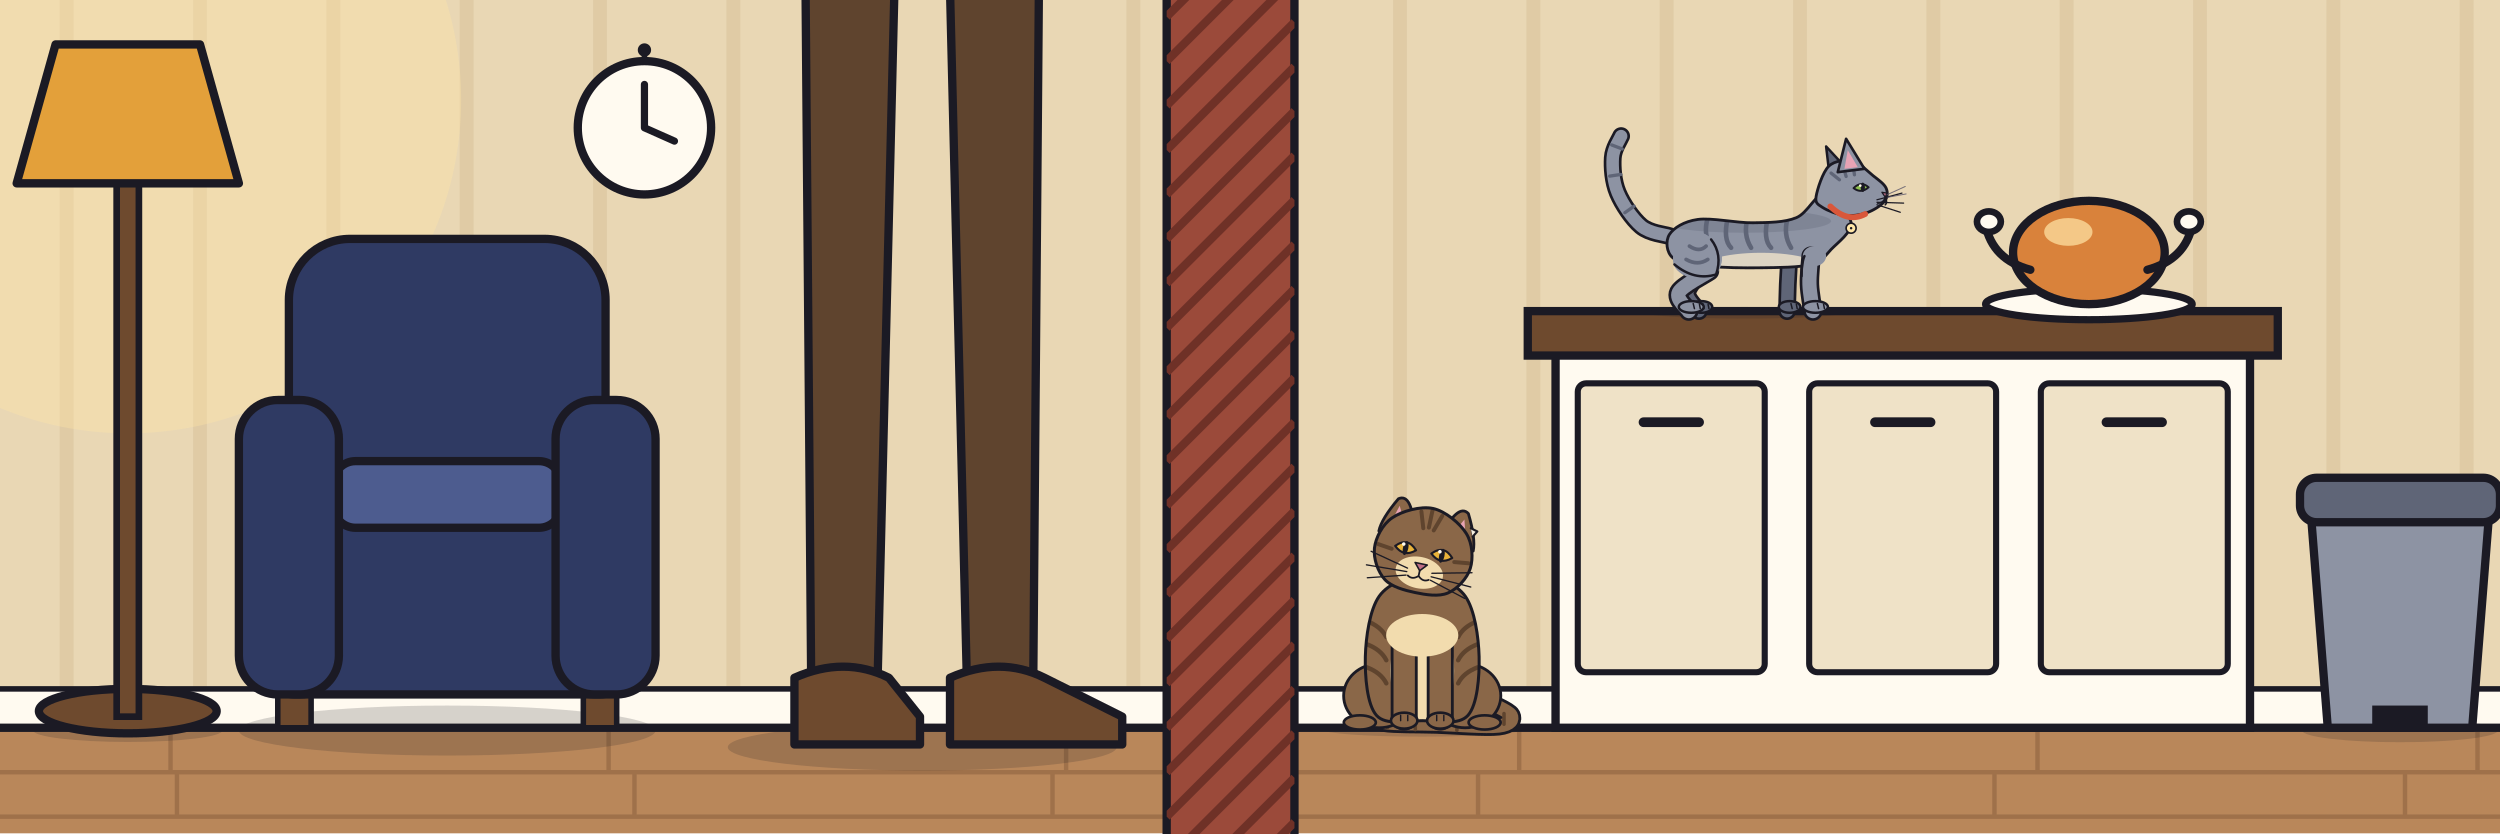
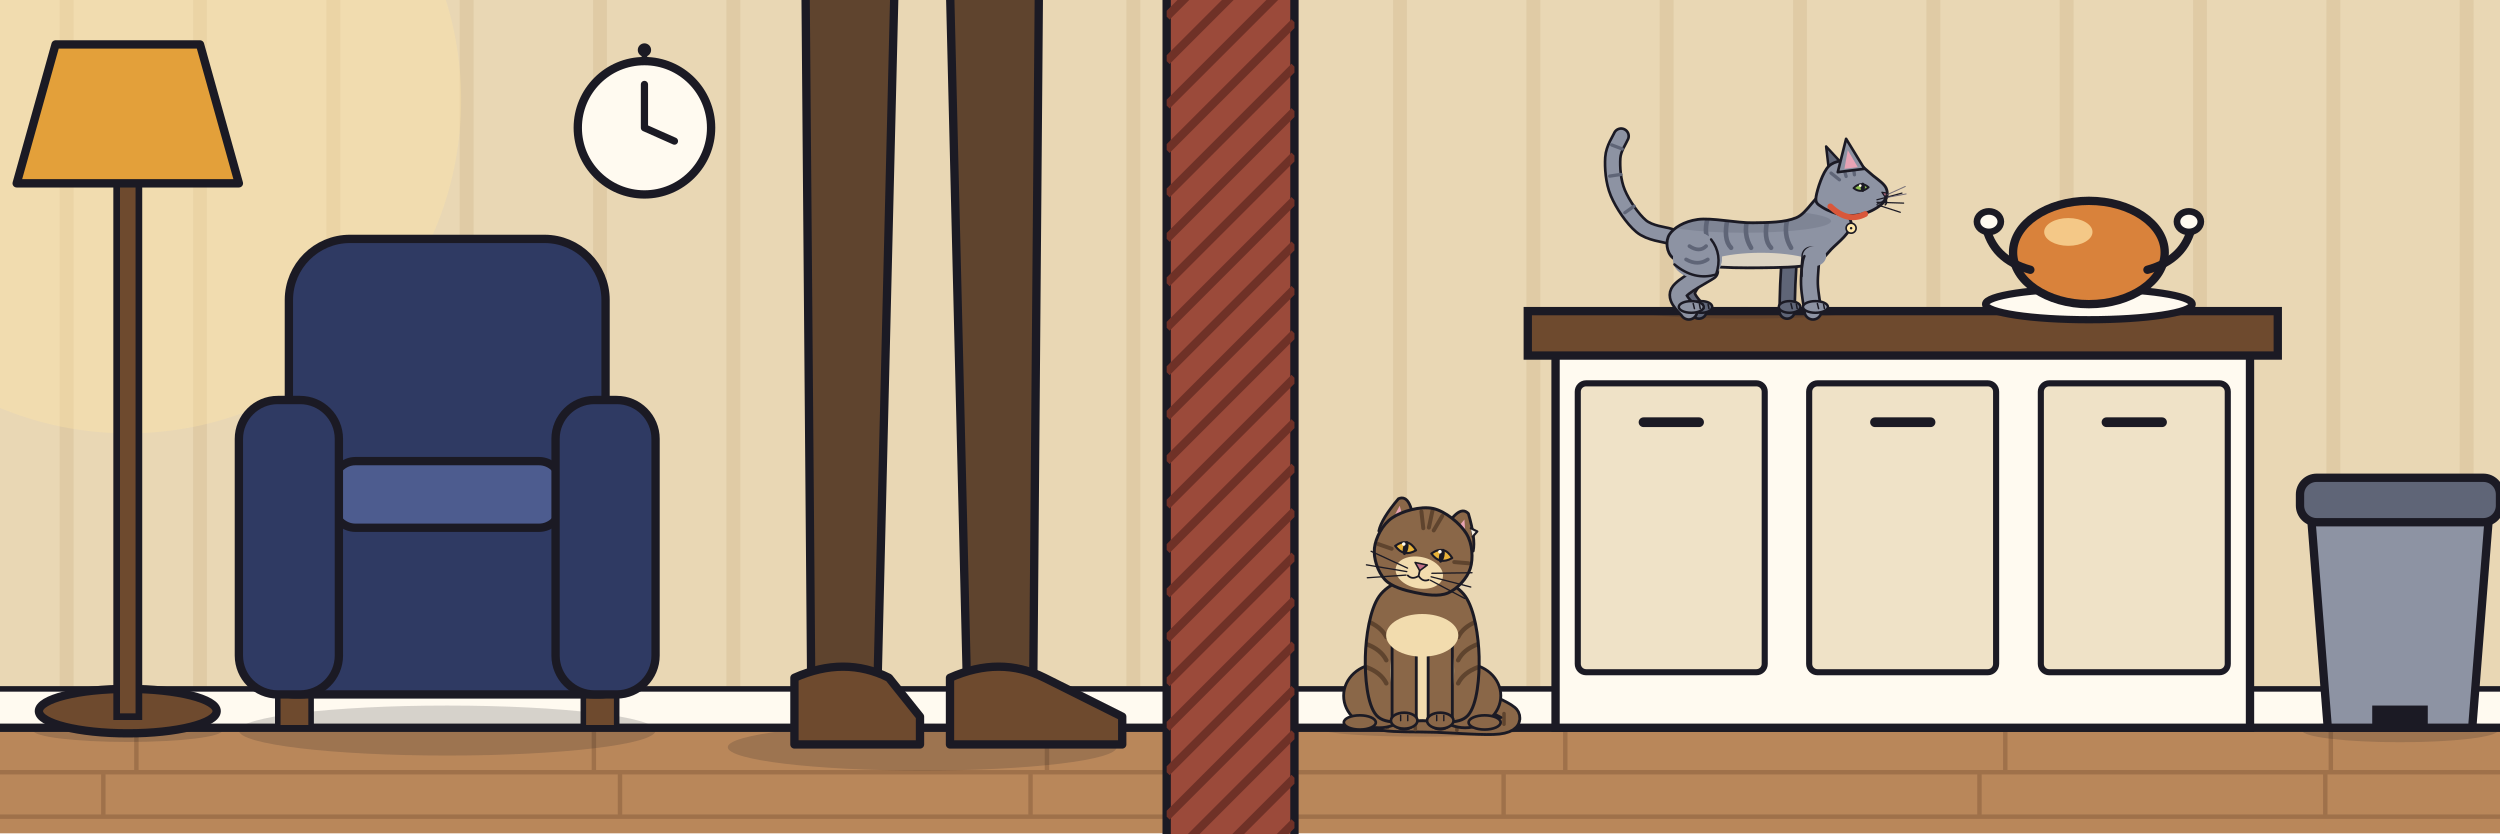
- <svg xmlns="http://www.w3.org/2000/svg" viewBox="0 0 900 300" role="img" aria-label="The Storyteller's view, through a wall cut away: in the front room someone stands checking the clock; in the kitchen next door Tilly creeps along the counter to the chicken while Big Biscuit keeps watch">
-   <rect x="0" y="0" width="900" height="262" fill="#e9d7b4" />
-   <path d="M24 0V248M72 0V248M120 0V248M168 0V248M216 0V248M264 0V248M312 0V248M360 0V248M408 0V248M456 0V248M504 0V248M552 0V248M600 0V248M648 0V248M696 0V248M744 0V248M792 0V248M840 0V248M888 0V248" stroke="#cdb58a" stroke-width="5" opacity="0.35" />
-   <rect x="0" y="248" width="900" height="14" fill="#fffaf0" />
-   <path d="M0 248H900" fill="none" stroke="#1b1a24" stroke-width="2" stroke-linecap="round" stroke-linejoin="round" />
-   <rect x="0" y="262" width="900" height="38" fill="#b9875a" />
-   <path d="M0 278H900M61.4 262V278M219.1 262V278M383.8 262V278M546.9 262V278M733.5 262V278M891.9 262V278M0 294H900M63.7 278V294M228.4 278V294M378.9 278V294M532.1 278V294M718 278V294M865.8 278V294" stroke="#8e6340" stroke-width="1.6" opacity="0.6" />
-   <path d="M0 262H900" fill="none" stroke="#1b1a24" stroke-width="3" stroke-linecap="round" stroke-linejoin="round" />
+ <svg xmlns="http://www.w3.org/2000/svg" viewBox="0 0 900 300" overflow="visible" role="img" aria-label="The Storyteller's view, through a wall cut away: in the front room someone stands checking the clock; in the kitchen next door Tilly creeps along the counter to the chicken while Big Biscuit keeps watch">
+   <rect x="-170" y="0" width="1240" height="262" fill="#e9d7b4" />
+   <path d="M-168 0V248M-120 0V248M-72 0V248M-24 0V248M24 0V248M72 0V248M120 0V248M168 0V248M216 0V248M264 0V248M312 0V248M360 0V248M408 0V248M456 0V248M504 0V248M552 0V248M600 0V248M648 0V248M696 0V248M744 0V248M792 0V248M840 0V248M888 0V248M936 0V248M984 0V248M1032 0V248" stroke="#cdb58a" stroke-width="5" opacity="0.35" />
+   <rect x="-170" y="248" width="1240" height="14" fill="#fffaf0" />
+   <path d="M-170 248H1070" fill="none" stroke="#1b1a24" stroke-width="2" stroke-linecap="round" stroke-linejoin="round" />
+   <rect x="-170" y="262" width="1240" height="38" fill="#b9875a" />
+   <path d="M-170 278H1070M-108.6 262V278M49.1 262V278M213.8 262V278M376.9 262V278M563.5 262V278M721.9 262V278M839.1 262V278M996.9 262V278M-170 294H1070M-116 278V294M37.2 278V294M223.2 278V294M371 278V294M541.3 278V294M712.6 278V294M837.1 278V294M963.2 278V294" stroke="#8e6340" stroke-width="1.6" opacity="0.6" />
+   <path d="M-170 262H1070" fill="none" stroke="#1b1a24" stroke-width="3" stroke-linecap="round" stroke-linejoin="round" />
  <circle cx="46" cy="36" r="120" fill="#ffe6a6" opacity="0.35" />
  <ellipse cx="46" cy="263" rx="34" ry="4.1" fill="#1b1a24" opacity="0.18" />
  <ellipse cx="46" cy="256" rx="32" ry="8" fill="#6e4a2e" stroke="#1b1a24" stroke-width="3" />
  <rect x="42" y="56" width="8" height="202" fill="#6e4a2e" stroke="#1b1a24" stroke-width="2.4" />
  <path d="M6 66L20 16H72L86 66Z" fill="#e3a03a" stroke="#1b1a24" stroke-width="3" stroke-linecap="round" stroke-linejoin="round" />
  <ellipse cx="161" cy="263" rx="75" ry="9" fill="#1b1a24" opacity="0.18" />
  <rect x="100" y="250" width="12" height="12" fill="#6e4a2e" stroke="#1b1a24" stroke-width="2" />
  <rect x="210" y="250" width="12" height="12" fill="#6e4a2e" stroke="#1b1a24" stroke-width="2" />
  <rect x="104" y="86" width="114" height="110" rx="22" fill="#2f3a63" stroke="#1b1a24" stroke-width="3" />
  <rect x="96" y="180" width="130" height="70" rx="10" fill="#2f3a63" stroke="#1b1a24" stroke-width="3" />
  <rect x="120" y="166" width="82" height="24" rx="8" fill="#4d5c8f" stroke="#1b1a24" stroke-width="3" />
  <rect x="86" y="144" width="36" height="106" rx="14" fill="#2f3a63" stroke="#1b1a24" stroke-width="3" />
  <rect x="200" y="144" width="36" height="106" rx="14" fill="#2f3a63" stroke="#1b1a24" stroke-width="3" />
  <circle cx="232" cy="18" r="2.4" fill="#1b1a24" />
  <path d="M232 18l0 4" fill="none" stroke="#1b1a24" stroke-width="2" stroke-linecap="round" stroke-linejoin="round" />
  <circle cx="232" cy="46" r="24" fill="#fffaf0" stroke="#1b1a24" stroke-width="3" />
  <path d="M232 46l0 -15.6 M232 46l10.8 4.8" fill="none" stroke="#1b1a24" stroke-width="2.6" stroke-linecap="round" stroke-linejoin="round" />
  <ellipse cx="332" cy="269" rx="70" ry="8.4" fill="#1b1a24" opacity="0.18" />
  <path d="M290 -4L292 242H316L322 -4Z" fill="#5f442e" stroke="#1b1a24" stroke-width="3" stroke-linecap="round" stroke-linejoin="round" />
  <path d="M286 268V244Q304 236 320 244L331.2 258V268Z" fill="#6e4a2e" stroke="#1b1a24" stroke-width="3" stroke-linecap="round" stroke-linejoin="round" />
  <path d="M342 -4L348 242H372L374 -4Z" fill="#5f442e" stroke="#1b1a24" stroke-width="3" stroke-linecap="round" stroke-linejoin="round" />
  <path d="M342 268V244Q360 236 376 244L404 258V268Z" fill="#6e4a2e" stroke="#1b1a24" stroke-width="3" stroke-linecap="round" stroke-linejoin="round" />
  <rect x="420" y="-4" width="46" height="308" fill="#9b4a3a" stroke="#1b1a24" stroke-width="3" />
  <clipPath id="v-story-cut">
    <rect x="420" y="-4" width="46" height="308" />
  </clipPath>
  <path clip-path="url(#v-story-cut)" d="M420 6L466 -40M420 22L466 -24M420 38L466 -8M420 54L466 8M420 70L466 24M420 86L466 40M420 102L466 56M420 118L466 72M420 134L466 88M420 150L466 104M420 166L466 120M420 182L466 136M420 198L466 152M420 214L466 168M420 230L466 184M420 246L466 200M420 262L466 216M420 278L466 232M420 294L466 248M420 310L466 264M420 326L466 280M420 342L466 296M420 358L466 312" stroke="#6f3127" stroke-width="3" />
  <rect x="560" y="126" width="250" height="136" fill="#fffaf0" stroke="#1b1a24" stroke-width="3" />
  <rect x="568" y="138" width="67.3" height="104" rx="3" fill="#efe2c7" stroke="#1b1a24" stroke-width="2.2" />
  <path d="M591.667 152h20" fill="none" stroke="#1b1a24" stroke-width="3.5" stroke-linecap="round" stroke-linejoin="round" />
  <rect x="651.3" y="138" width="67.3" height="104" rx="3" fill="#efe2c7" stroke="#1b1a24" stroke-width="2.2" />
  <path d="M675 152h20" fill="none" stroke="#1b1a24" stroke-width="3.5" stroke-linecap="round" stroke-linejoin="round" />
  <rect x="734.7" y="138" width="67.3" height="104" rx="3" fill="#efe2c7" stroke="#1b1a24" stroke-width="2.2" />
  <path d="M758.333 152h20" fill="none" stroke="#1b1a24" stroke-width="3.5" stroke-linecap="round" stroke-linejoin="round" />
  <rect x="550" y="112" width="270" height="16" fill="#6e4a2e" stroke="#1b1a24" stroke-width="3" />
  <ellipse cx="752" cy="109.5" rx="37.2" ry="5.6" fill="#fffaf0" stroke="#1b1a24" stroke-width="2.6" />
  <ellipse cx="752" cy="90.9" rx="27.3" ry="18.6" fill="#d9823b" stroke="#1b1a24" stroke-width="3" />
  <ellipse cx="744.6" cy="83.5" rx="8.7" ry="5" fill="#ffe6a6" opacity="0.7" />
  <path d="M730.92 97.12q-13.64 -3.72 -16.12 -16.12" fill="none" stroke="#1b1a24" stroke-width="3" stroke-linecap="round" stroke-linejoin="round" />
  <ellipse cx="716" cy="79.8" rx="4.3" ry="3.7" fill="#fffaf0" stroke="#1b1a24" stroke-width="2.4" />
  <path d="M773.08 97.12q13.64 -3.72 16.12 -16.12" fill="none" stroke="#1b1a24" stroke-width="3" stroke-linecap="round" stroke-linejoin="round" />
  <ellipse cx="788" cy="79.8" rx="4.3" ry="3.7" fill="#fffaf0" stroke="#1b1a24" stroke-width="2.4" />
  <g transform="translate(628 112) scale(0.3 0.3)">
    <ellipse cx="0" cy="2" rx="118" ry="7" fill="#1b1a24" opacity="0.16" />
    <path d="M54 -67.2 C53.7 -61.3 52.5 -43.2 52 -32 C51.5 -20.8 51.3 -5.3 51.2 0" fill="none" stroke="#1b1a24" stroke-width="21.4" stroke-linecap="round" stroke-linejoin="round" />
    <path d="M54 -67.2 C53.7 -61.3 52.5 -43.2 52 -32 C51.5 -20.8 51.3 -5.3 51.2 0" fill="none" stroke="#5f6577" stroke-width="15" stroke-linecap="round" stroke-linejoin="round" />
    <ellipse cx="54.2" cy="-5" rx="13" ry="7" fill="#5f6577" stroke="#1b1a24" stroke-width="3" />
    <path d="M55.8 -9 l1.5 6 M62.3 -8 l1 5" fill="none" stroke="#1b1a24" stroke-width="1.8" stroke-linecap="round" stroke-linejoin="round" />
    <path d="M-72 -62.4 C-69.7 -59.5 -58.6 -51.7 -58 -44.8 C-57.4 -37.9 -69.2 -28.3 -68.6 -20.8 C-68 -13.3 -56.9 -3.5 -54.6 0" fill="none" stroke="#1b1a24" stroke-width="21.4" stroke-linecap="round" stroke-linejoin="round" />
    <path d="M-72 -62.4 C-69.7 -59.5 -58.6 -51.7 -58 -44.8 C-57.4 -37.9 -69.2 -28.3 -68.6 -20.8 C-68 -13.3 -56.9 -3.5 -54.6 0" fill="none" stroke="#5f6577" stroke-width="15" stroke-linecap="round" stroke-linejoin="round" />
    <ellipse cx="-51.6" cy="-5" rx="13" ry="7" fill="#5f6577" stroke="#1b1a24" stroke-width="3" />
    <path d="M-50.1 -9 l1.5 6 M-43.6 -8 l1 5" fill="none" stroke="#1b1a24" stroke-width="1.8" stroke-linecap="round" stroke-linejoin="round" />
    <g transform="translate(0 18)">
      <path d="M-90 -108 C-95.7 -110 -113.7 -111.3 -124 -120 C-134.3 -128.7 -146.3 -146.3 -152 -160 C-157.7 -173.7 -158.7 -190.7 -158 -202 C-157.3 -213.3 -149.7 -223.7 -148 -228" fill="none" stroke="#1b1a24" stroke-width="21.4" stroke-linecap="round" stroke-linejoin="round" />
      <path d="M-90 -108 C-95.7 -110 -113.7 -111.3 -124 -120 C-134.3 -128.7 -146.3 -146.3 -152 -160 C-157.7 -173.7 -158.7 -190.7 -158 -202 C-157.3 -213.3 -149.7 -223.7 -148 -228" fill="none" stroke="#8d93a3" stroke-width="15" stroke-linecap="round" stroke-linejoin="round" />
      <path d="M-143.5 -136.1 L-132.5 -143.9" fill="none" stroke="#5f6577" stroke-width="4" stroke-linecap="round" stroke-linejoin="round" />
      <path d="M-161.7 -180 L-148.3 -182" fill="none" stroke="#5f6577" stroke-width="4" stroke-linecap="round" stroke-linejoin="round" />
      <path d="M-159.3 -217.4 L-146.7 -212.6" fill="none" stroke="#5f6577" stroke-width="4" stroke-linecap="round" stroke-linejoin="round" />
    </g>
    <g transform="translate(0 18)">
      <clipPath id="st628112-b">
        <path d="M-90 -110 C-85 -117.7 -72.7 -125.7 -56 -128 C-39.3 -130.3 -9.7 -123.7 10 -124 C29.7 -124.3 47.7 -124.3 62 -130 C76.3 -135.7 85 -159 96 -158 C107 -157 126.7 -135 128 -124 C129.3 -113 112 -100.3 104 -92 C96 -83.7 94 -77.7 80 -74 C66 -70.3 40.7 -70.3 20 -70 C-0.7 -69.7 -26.3 -70 -44 -72 C-61.7 -74 -78.3 -75.7 -86 -82 C-93.7 -88.3 -95 -102.3 -90 -110Z" />
      </clipPath>
      <path d="M-90 -110 C-85 -117.7 -72.7 -125.7 -56 -128 C-39.3 -130.3 -9.7 -123.7 10 -124 C29.7 -124.3 47.7 -124.3 62 -130 C76.3 -135.7 85 -159 96 -158 C107 -157 126.7 -135 128 -124 C129.3 -113 112 -100.3 104 -92 C96 -83.7 94 -77.7 80 -74 C66 -70.3 40.7 -70.3 20 -70 C-0.7 -69.7 -26.3 -70 -44 -72 C-61.7 -74 -78.3 -75.7 -86 -82 C-93.7 -88.3 -95 -102.3 -90 -110Z" fill="#8d93a3" />
      <g clip-path="url(#st628112-b)">
        <ellipse cx="20" cy="-66" rx="78" ry="22" fill="#ddd4c3" />
        <ellipse cx="0" cy="-126" rx="104" ry="14" fill="#5f6577" opacity="0.3" />
        <path d="M52 -130 q-6 20 4 36" fill="none" stroke="#5f6577" stroke-width="5.5" stroke-linecap="round" stroke-linejoin="round" />
        <path d="M28 -130 q-6 26 4 36" fill="none" stroke="#5f6577" stroke-width="5.5" stroke-linecap="round" stroke-linejoin="round" />
        <path d="M4 -130 q-6 20 4 36" fill="none" stroke="#5f6577" stroke-width="5.5" stroke-linecap="round" stroke-linejoin="round" />
        <path d="M-20 -130 q-6 26 4 36" fill="none" stroke="#5f6577" stroke-width="5.5" stroke-linecap="round" stroke-linejoin="round" />
        <path d="M-44 -130 q-6 20 4 36" fill="none" stroke="#5f6577" stroke-width="5.5" stroke-linecap="round" stroke-linejoin="round" />
      </g>
      <path d="M-90 -110 C-85 -117.7 -72.7 -125.7 -56 -128 C-39.3 -130.3 -9.7 -123.7 10 -124 C29.7 -124.3 47.7 -124.3 62 -130 C76.3 -135.7 85 -159 96 -158 C107 -157 126.7 -135 128 -124 C129.3 -113 112 -100.3 104 -92 C96 -83.7 94 -77.7 80 -74 C66 -70.3 40.7 -70.3 20 -70 C-0.7 -69.7 -26.3 -70 -44 -72 C-61.7 -74 -78.3 -75.7 -86 -82 C-93.7 -88.3 -95 -102.3 -90 -110Z" fill="none" stroke="#1b1a24" stroke-width="3.4" stroke-linecap="round" stroke-linejoin="round" />
    </g>
    <g transform="translate(0 18)">
      <path d="M-80 -100 C-74.7 -106.7 -60.7 -113.7 -52 -112 C-43.3 -110.3 -31 -98.3 -28 -90 C-25 -81.7 -28.7 -67.7 -34 -62 C-39.3 -56.3 -51.7 -54.3 -60 -56 C-68.3 -57.7 -80.7 -64.7 -84 -72 C-87.3 -79.3 -85.3 -93.3 -80 -100Z" fill="#8d93a3" />
    </g>
    <path d="M-42 -48 C-48.1 -43.7 -74.7 -30.4 -78.8 -22.4 C-82.9 -14.4 -68.8 -3.7 -66.8 0" fill="none" stroke="#1b1a24" stroke-width="23.4" stroke-linecap="round" stroke-linejoin="round" />
    <path d="M-42 -48 C-48.1 -43.7 -74.7 -30.4 -78.8 -22.4 C-82.9 -14.4 -68.8 -3.7 -66.8 0" fill="none" stroke="#8d93a3" stroke-width="17" stroke-linecap="round" stroke-linejoin="round" />
    <g transform="translate(0 18)">
      <path d="M-80 -100 C-74.7 -106.7 -60.7 -113.7 -52 -112 C-43.3 -110.3 -31 -98.3 -28 -90 C-25 -81.7 -28.7 -67.7 -34 -62 C-39.3 -56.3 -51.7 -54.3 -60 -56 C-68.3 -57.7 -80.7 -64.7 -84 -72 C-87.3 -79.3 -85.3 -93.3 -80 -100Z" fill="#8d93a3" />
      <path d="M-84 -74 Q-60 -54 -34 -62 Q-26 -86 -40 -104" fill="none" stroke="#1b1a24" stroke-width="3" stroke-linecap="round" stroke-linejoin="round" />
      <path d="M-66 -96 q12 8 20 0 M-70 -80 q14 8 26 0" fill="none" stroke="#5f6577" stroke-width="4.5" stroke-linecap="round" stroke-linejoin="round" />
    </g>
    <ellipse cx="-63.8" cy="-5" rx="15" ry="7" fill="#8d93a3" stroke="#1b1a24" stroke-width="3" />
    <path d="M-61.5 -9 l1.5 6 M-54 -8 l1 5" fill="none" stroke="#1b1a24" stroke-width="1.8" stroke-linecap="round" stroke-linejoin="round" />
    <path d="M80 -66 C79.7 -60.3 77.6 -43 78 -32 C78.4 -21 81.5 -5.3 82.2 0" fill="none" stroke="#1b1a24" stroke-width="23.4" stroke-linecap="round" stroke-linejoin="round" />
    <path d="M80 -66 C79.7 -60.3 77.6 -43 78 -32 C78.4 -21 81.5 -5.3 82.2 0" fill="none" stroke="#8d93a3" stroke-width="17" stroke-linecap="round" stroke-linejoin="round" />
    <g transform="translate(0 18)">
      <ellipse cx="84" cy="-84" rx="14" ry="12" fill="#8d93a3" />
      <path d="M68.5 -60 Q68.5 -76 72 -84" fill="none" stroke="#1b1a24" stroke-width="3" stroke-linecap="round" stroke-linejoin="round" />
    </g>
    <ellipse cx="85.2" cy="-5" rx="15" ry="7" fill="#8d93a3" stroke="#1b1a24" stroke-width="3" />
    <path d="M87.5 -9 l1.5 6 M95 -8 l1 5" fill="none" stroke="#1b1a24" stroke-width="1.8" stroke-linecap="round" stroke-linejoin="round" />
    <g transform="translate(0 18)">
      <path d="M102 -181.6 L98 -215.6 L122 -189.6 Z" fill="#5f6577" stroke="#1b1a24" stroke-width="3" stroke-linecap="round" stroke-linejoin="round" />
      <clipPath id="st628112-h">
        <path d="M86 -155.6 C87.3 -163.8 93.9 -184.9 101.2 -191.9 C108.5 -198.9 121.1 -199.5 130 -197.6 C138.9 -195.7 147.7 -185.8 154.4 -180.5 C161.1 -175.2 167.7 -170.7 170 -165.6 C172.3 -160.4 171.9 -154.5 168 -149.6 C164.1 -144.7 154.8 -138.8 146.8 -136 C138.8 -133.3 128.9 -131.9 120 -133 C111.1 -134.1 99.3 -138.7 93.6 -142.5 C87.9 -146.3 84.7 -147.4 86 -155.6Z" />
      </clipPath>
      <path d="M86 -155.6 C87.3 -163.8 93.9 -184.9 101.2 -191.9 C108.5 -198.9 121.1 -199.5 130 -197.6 C138.9 -195.7 147.7 -185.8 154.4 -180.5 C161.1 -175.2 167.7 -170.7 170 -165.6 C172.3 -160.4 171.9 -154.5 168 -149.6 C164.1 -144.7 154.8 -138.8 146.8 -136 C138.8 -133.3 128.9 -131.9 120 -133 C111.1 -134.1 99.3 -138.7 93.6 -142.5 C87.9 -146.3 84.7 -147.4 86 -155.6Z" fill="#8d93a3" />
      <g clip-path="url(#st628112-h)">
        <path d="M118 -193.6 l4 14 M130 -195.6 l2 14 M104 -183.6 l10 8" fill="none" stroke="#5f6577" stroke-width="4" stroke-linecap="round" stroke-linejoin="round" />
      </g>
      <path d="M86 -155.6 C87.3 -163.8 93.9 -184.9 101.2 -191.9 C108.5 -198.9 121.1 -199.5 130 -197.6 C138.9 -195.7 147.7 -185.8 154.4 -180.5 C161.1 -175.2 167.7 -170.7 170 -165.6 C172.3 -160.4 171.9 -154.5 168 -149.6 C164.1 -144.7 154.8 -138.8 146.8 -136 C138.8 -133.3 128.9 -131.9 120 -133 C111.1 -134.1 99.3 -138.7 93.6 -142.5 C87.9 -146.3 84.7 -147.4 86 -155.6Z" fill="none" />
      <path d="M86 -155.6 C87.3 -163.8 93.9 -184.9 101.2 -191.9 C108.5 -198.9 121.1 -199.5 130 -197.6 C138.9 -195.7 147.7 -185.8 154.4 -180.5 C161.1 -175.2 167.7 -170.7 170 -165.6 C172.3 -160.4 171.9 -154.5 168 -149.6 C164.1 -144.7 154.8 -138.8 146.8 -136 C138.8 -133.3 128.9 -131.9 120 -133 C111.1 -134.1 99.3 -138.7 93.6 -142.5 C87.9 -146.3 84.7 -147.4 86 -155.6Z" fill="none" stroke="#1b1a24" stroke-width="3.4" stroke-linecap="round" stroke-linejoin="round" />
      <path d="M112 -184.76 L122 -224.76 L144 -188.76 Z" fill="#8d93a3" stroke="#1b1a24" stroke-width="3.2" stroke-linecap="round" stroke-linejoin="round" />
      <path d="M120 -188.76 L124 -211.16 L136 -190.76 Z" fill="#e8a3b4" />
      <path d="M130.96 -165.6 Q139.96 -174.6 148.96 -166.6 Q139.96 -158.6 130.96 -165.6 Z" fill="#8fbf4f" stroke="#1b1a24" stroke-width="2.4" stroke-linecap="round" stroke-linejoin="round" />
      <ellipse cx="142" cy="-166.6" rx="2.6" ry="5.6" fill="#1b1a24" />
      <circle cx="139" cy="-168.6" r="1.6" fill="#fffaf0" />
      <path d="M165 -160.6 L171 -159.6 L169 -154.6 Z" fill="#c06f86" stroke="#1b1a24" stroke-width="1.6" stroke-linecap="round" stroke-linejoin="round" />
      <path d="M169 -154.6 q-2 7 -9 7 M169 -154.6 q3 6 0 9" fill="none" stroke="#1b1a24" stroke-width="2" stroke-linecap="round" stroke-linejoin="round" />
      <path d="M159 -151.6 l30 -8 M159 -148.6 l32 1 M159 -145.6 l28 9" fill="none" stroke="#1b1a24" stroke-width="1.5" stroke-linecap="round" stroke-linejoin="round" />
      <path d="M171 -157.6 l22 -10 M172 -154.6 l22 -4" fill="none" stroke="#5b566a" stroke-width="1.2" stroke-linecap="round" stroke-linejoin="round" opacity="0.8" />
      <path d="M103.1 -143.64 Q124 -123.5 144.9 -134.52" fill="none" stroke="#d9573a" stroke-width="7" stroke-linecap="round" stroke-linejoin="round" />
      <circle cx="128" cy="-117.5" r="6" fill="#ffe6a6" stroke="#1b1a24" stroke-width="2" />
      <circle cx="128" cy="-117.5" r="1.5" fill="#1b1a24" />
    </g>
  </g>
  <g transform="translate(512 262) scale(0.32)">
    <ellipse cx="0" cy="2" rx="112" ry="8" fill="#1b1a24" opacity="0.16" />
    <path d="M72 -30 C76.7 -27.3 97.7 -18.7 100 -14 C102.3 -9.3 100.1 -3.7 86 -2 C71.9 -0.3 37.1 -3.3 15.6 -4 C-5.9 -4.7 -30.6 -4 -42.9 -6 C-55.3 -8 -55.9 -14.3 -58.5 -16" fill="none" stroke="#1b1a24" stroke-width="21.4" stroke-linecap="round" stroke-linejoin="round" />
    <path d="M72 -30 C76.7 -27.3 97.7 -18.7 100 -14 C102.3 -9.3 100.1 -3.7 86 -2 C71.9 -0.3 37.1 -3.3 15.6 -4 C-5.9 -4.7 -30.6 -4 -42.9 -6 C-55.3 -8 -55.9 -14.3 -58.5 -16" fill="none" stroke="#8a6748" stroke-width="15" stroke-linecap="round" stroke-linejoin="round" />
    <path d="M92 -16 l0 12" fill="none" stroke="#5f442e" stroke-width="4" stroke-linecap="round" stroke-linejoin="round" />
    <path d="M39 -9 l0 12" fill="none" stroke="#5f442e" stroke-width="4" stroke-linecap="round" stroke-linejoin="round" />
    <path d="M-7.8 -10 l0 12" fill="none" stroke="#5f442e" stroke-width="4" stroke-linecap="round" stroke-linejoin="round" />
    <path d="M-39 -12 l0 12" fill="none" stroke="#5f442e" stroke-width="4" stroke-linecap="round" stroke-linejoin="round" />
    <ellipse cx="-48.4" cy="-36" rx="40" ry="36" fill="#8a6748" stroke="#1b1a24" stroke-width="3.2" />
    <ellipse cx="48.4" cy="-36" rx="40" ry="36" fill="#8a6748" stroke="#1b1a24" stroke-width="3.2" />
    <ellipse cx="-70.2" cy="-6" rx="18" ry="8" fill="#8a6748" stroke="#1b1a24" stroke-width="3" />
    <ellipse cx="70.2" cy="-6" rx="18" ry="8" fill="#8a6748" stroke="#1b1a24" stroke-width="3" />
    <clipPath id="sb512262-b">
      <path d="M0 -170 C16.1 -170 37.7 -163 48.4 -148 C59 -133 63.4 -102.3 64 -80 C64.5 -57.7 62.1 -26 51.5 -14 C40.8 -2 17.2 -8 0 -8 C-17.2 -8 -40.8 -2 -51.5 -14 C-62.1 -26 -64.5 -57.7 -64 -80 C-63.4 -102.3 -59 -133 -48.4 -148 C-37.7 -163 -16.1 -170 0 -170Z" />
    </clipPath>
    <path d="M0 -170 C16.1 -170 37.7 -163 48.4 -148 C59 -133 63.4 -102.3 64 -80 C64.5 -57.7 62.1 -26 51.5 -14 C40.8 -2 17.2 -8 0 -8 C-17.2 -8 -40.8 -2 -51.5 -14 C-62.1 -26 -64.5 -57.7 -64 -80 C-63.4 -102.3 -59 -133 -48.4 -148 C-37.7 -163 -16.1 -170 0 -170Z" fill="#8a6748" />
    <g clip-path="url(#sb512262-b)">
      <ellipse cx="0" cy="-64" rx="35.9" ry="62" fill="#f2dcae" />
      <path d="M-62.4 -120 q16 6 22 18 M62.4 -120 q-16 6 -22 18" fill="none" stroke="#5f442e" stroke-width="5" stroke-linecap="round" stroke-linejoin="round" />
      <path d="M-62.4 -94 q16 6 22 18 M62.4 -94 q-16 6 -22 18" fill="none" stroke="#5f442e" stroke-width="5" stroke-linecap="round" stroke-linejoin="round" />
      <path d="M-62.4 -68 q16 6 22 18 M62.4 -68 q-16 6 -22 18" fill="none" stroke="#5f442e" stroke-width="5" stroke-linecap="round" stroke-linejoin="round" />
    </g>
    <path d="M0 -170 C16.1 -170 37.7 -163 48.4 -148 C59 -133 63.4 -102.3 64 -80 C64.5 -57.7 62.1 -26 51.5 -14 C40.8 -2 17.2 -8 0 -8 C-17.2 -8 -40.8 -2 -51.5 -14 C-62.1 -26 -64.5 -57.7 -64 -80 C-63.4 -102.3 -59 -133 -48.4 -148 C-37.7 -163 -16.1 -170 0 -170Z" fill="none" />
    <path d="M0 -170 C16.1 -170 37.7 -163 48.4 -148 C59 -133 63.4 -102.3 64 -80 C64.5 -57.7 62.1 -26 51.5 -14 C40.8 -2 17.2 -8 0 -8 C-17.2 -8 -40.8 -2 -51.5 -14 C-62.1 -26 -64.5 -57.7 -64 -80 C-63.4 -102.3 -59 -133 -48.4 -148 C-37.7 -163 -16.1 -170 0 -170Z" fill="none" stroke="#1b1a24" stroke-width="3.4" stroke-linecap="round" stroke-linejoin="round" />
    <path d="M-20.28 -96 L-20.28 -12" fill="none" stroke="#1b1a24" stroke-width="30.4" stroke-linecap="round" stroke-linejoin="round" />
    <path d="M-20.28 -96 L-20.28 -12" fill="none" stroke="#8a6748" stroke-width="24" stroke-linecap="round" stroke-linejoin="round" />
    <ellipse cx="-20.3" cy="-8" rx="14.9" ry="9" fill="#8a6748" stroke="#1b1a24" stroke-width="3" />
    <path d="M-24.28 -14 l0 6 M-16.28 -14 l0 6" fill="none" stroke="#1b1a24" stroke-width="1.6" stroke-linecap="round" stroke-linejoin="round" />
    <path d="M20.28 -96 L20.28 -12" fill="none" stroke="#1b1a24" stroke-width="30.4" stroke-linecap="round" stroke-linejoin="round" />
    <path d="M20.28 -96 L20.28 -12" fill="none" stroke="#8a6748" stroke-width="24" stroke-linecap="round" stroke-linejoin="round" />
    <ellipse cx="20.3" cy="-8" rx="14.9" ry="9" fill="#8a6748" stroke="#1b1a24" stroke-width="3" />
    <path d="M16.28 -14 l0 6 M24.28 -14 l0 6" fill="none" stroke="#1b1a24" stroke-width="1.6" stroke-linecap="round" stroke-linejoin="round" />
    <ellipse cx="0" cy="-104" rx="40.6" ry="24" fill="#f2dcae" />
    <g transform="rotate(12 0 -190)">
      <path d="M-14.24 -216.6 Q-26.24 -260.6 -40.24 -250.6 Q-54.24 -224.6 -54.24 -210.6 Z" fill="#8a6748" stroke="#1b1a24" stroke-width="3.2" stroke-linecap="round" stroke-linejoin="round" />
      <path d="M-24.24 -218.6 L-37.24 -243.2 L-45.24 -214.6 Z" fill="#e8a3b4" />
      <path d="M14.24 -216.6 Q26.24 -260.6 40.24 -250.6 Q54.24 -224.6 54.24 -210.6 Z" fill="#8a6748" stroke="#1b1a24" stroke-width="3.2" stroke-linecap="round" stroke-linejoin="round" />
      <path d="M24.24 -218.6 L37.24 -243.2 L45.24 -214.6 Z" fill="#e8a3b4" />
      <path d="M46.24 -235.1 l8 2 l-4 7" fill="#f7f0e1" stroke="#1b1a24" stroke-width="2.4" stroke-linecap="round" stroke-linejoin="round" />
      <clipPath id="sb512262-hf">
        <path d="M0 -248 C14.2 -248 33.5 -237.8 42.6 -228.2 C51.8 -218.7 56.2 -202.4 55.1 -190.8 C54.1 -179.2 45.6 -165.1 36.4 -158.6 C27.2 -152 12.1 -151.3 0 -151.3 C-12.1 -151.3 -27.2 -152 -36.4 -158.6 C-45.6 -165.1 -54.1 -179.2 -55.1 -190.8 C-56.2 -202.4 -51.8 -218.7 -42.6 -228.2 C-33.5 -237.8 -14.2 -248 0 -248Z" />
      </clipPath>
      <path d="M0 -248 C14.2 -248 33.5 -237.8 42.6 -228.2 C51.8 -218.7 56.2 -202.4 55.1 -190.8 C54.1 -179.2 45.6 -165.1 36.4 -158.6 C27.2 -152 12.1 -151.3 0 -151.3 C-12.1 -151.3 -27.2 -152 -36.4 -158.6 C-45.6 -165.1 -54.1 -179.2 -55.1 -190.8 C-56.2 -202.4 -51.8 -218.7 -42.6 -228.2 C-33.5 -237.8 -14.2 -248 0 -248Z" fill="#8a6748" />
      <g clip-path="url(#sb512262-hf)">
        <ellipse cx="0" cy="-174.2" rx="27" ry="17.7" fill="#f2dcae" />
        <path d="M-12 -242 l6 18 M0 -246 l0 20 M12 -242 l-6 18 M-52 -196 l16 2 M52 -196 l-16 2" fill="none" stroke="#5f442e" stroke-width="4.5" stroke-linecap="round" stroke-linejoin="round" />
      </g>
      <path d="M0 -248 C14.2 -248 33.5 -237.8 42.6 -228.2 C51.8 -218.7 56.2 -202.4 55.1 -190.8 C54.1 -179.2 45.6 -165.1 36.4 -158.6 C27.2 -152 12.1 -151.3 0 -151.3 C-12.1 -151.3 -27.2 -152 -36.4 -158.6 C-45.6 -165.1 -54.1 -179.2 -55.1 -190.8 C-56.2 -202.4 -51.8 -218.7 -42.6 -228.2 C-33.5 -237.8 -14.2 -248 0 -248Z" fill="none" />
      <path d="M0 -248 C14.2 -248 33.5 -237.8 42.6 -228.2 C51.8 -218.7 56.2 -202.4 55.1 -190.8 C54.1 -179.2 45.6 -165.1 36.4 -158.6 C27.2 -152 12.1 -151.3 0 -151.3 C-12.1 -151.3 -27.2 -152 -36.4 -158.6 C-45.6 -165.1 -54.1 -179.2 -55.1 -190.8 C-56.2 -202.4 -51.8 -218.7 -42.6 -228.2 C-33.5 -237.8 -14.2 -248 0 -248Z" fill="none" stroke="#1b1a24" stroke-width="3.4" stroke-linecap="round" stroke-linejoin="round" />
      <path d="M-32.8 -198 Q-20.8 -211 -8.8 -198 Q-20.8 -187 -32.8 -198 Z" fill="#e8b23a" stroke="#1b1a24" stroke-width="2.4" stroke-linecap="round" stroke-linejoin="round" />
      <ellipse cx="-20.8" cy="-198" rx="3" ry="8" fill="#1b1a24" />
      <circle cx="-23.8" cy="-202" r="2" fill="#fffaf0" />
      <path d="M8.8 -198 Q20.8 -211 32.8 -198 Q20.8 -187 8.8 -198 Z" fill="#e8b23a" stroke="#1b1a24" stroke-width="2.4" stroke-linecap="round" stroke-linejoin="round" />
      <ellipse cx="20.8" cy="-198" rx="3" ry="8" fill="#1b1a24" />
      <circle cx="17.8" cy="-202" r="2" fill="#fffaf0" />
      <path d="M-7 -184.4 L7 -184.4 L0 -176.4 Z" fill="#c06f86" stroke="#1b1a24" stroke-width="1.8" stroke-linecap="round" stroke-linejoin="round" />
      <path d="M0 -176.4 l0 6 q-6 6 -12 2 M0 -170.4 q6 6 12 2" fill="none" stroke="#1b1a24" stroke-width="2" stroke-linecap="round" stroke-linejoin="round" />
      <path d="M-14 -176.4 l-44 -10 M-14 -172.4 l-46 2 M-14 -168.4 l-42 12" fill="none" stroke="#1b1a24" stroke-width="1.5" stroke-linecap="round" stroke-linejoin="round" />
      <path d="M14 -176.4 l44 -10 M14 -172.4 l46 2 M14 -168.4 l42 12" fill="none" stroke="#1b1a24" stroke-width="1.5" stroke-linecap="round" stroke-linejoin="round" />
    </g>
  </g>
  <ellipse cx="864" cy="263" rx="35.2" ry="4.2" fill="#1b1a24" opacity="0.18" />
  <path d="M832 186L838 262H890L896 186Z" fill="#8d93a3" stroke="#1b1a24" stroke-width="3" stroke-linecap="round" stroke-linejoin="round" />
  <rect x="828" y="172" width="72" height="16" rx="6" fill="#5f6577" stroke="#1b1a24" stroke-width="3" />
  <rect x="854" y="254" width="20" height="8" fill="#1b1a24" />
</svg>
